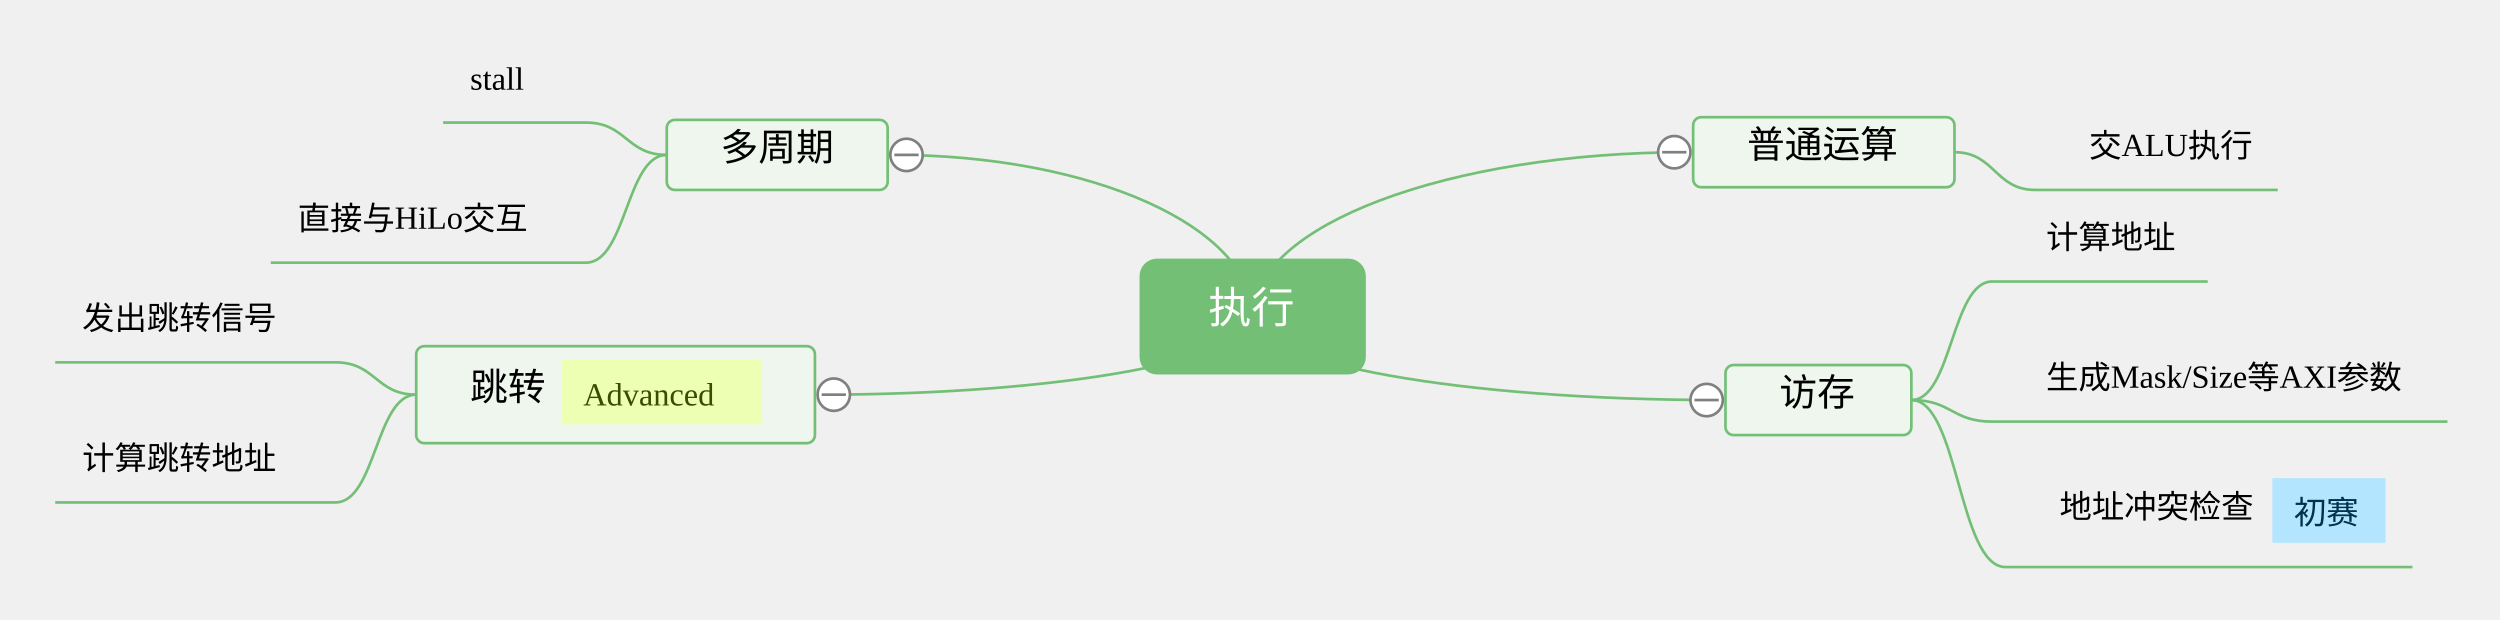
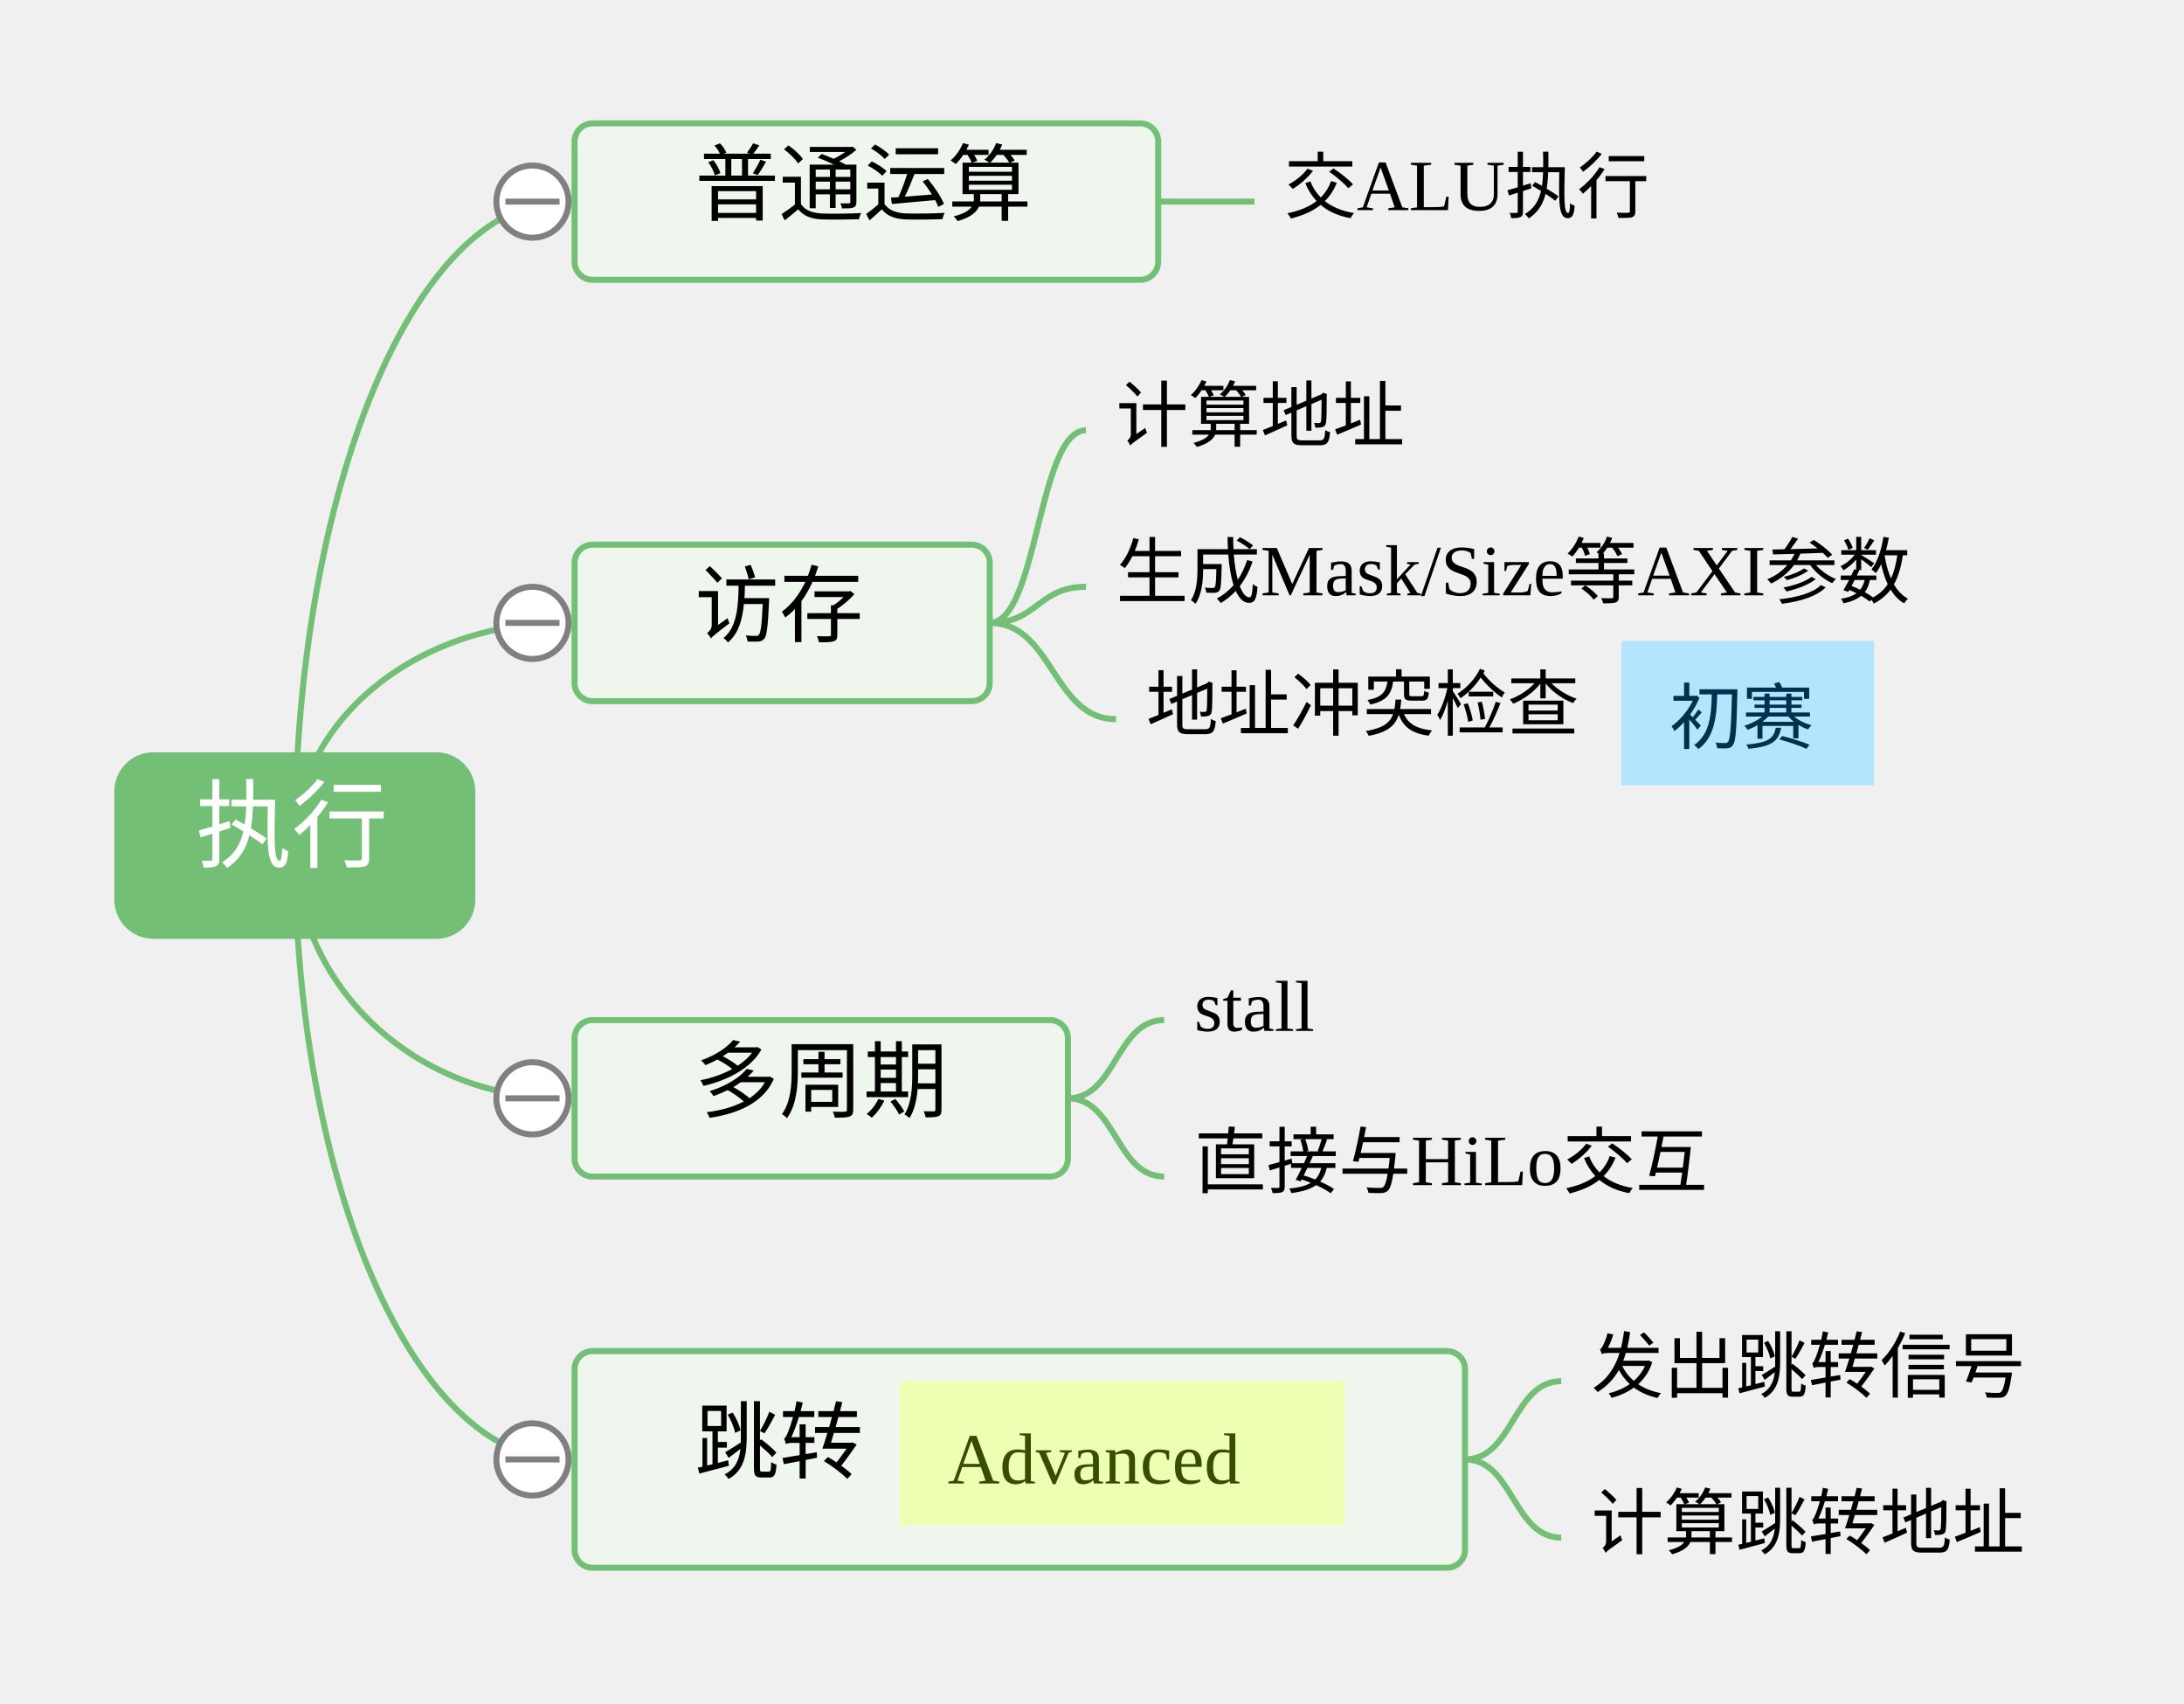
- <svg xmlns="http://www.w3.org/2000/svg" id="kity_svg_6" version="1.1" width="928" height="230" style="background: rgb(251, 251, 251); visibility: visible;" viewBox="0 0 928 230">
+ <svg xmlns="http://www.w3.org/2000/svg" id="kity_svg_6" version="1.1" width="363" height="283" style="background: rgb(251, 251, 251); visibility: visible;" viewBox="0 0 363 283">
  <defs id="kity_defs_7">
    <linearGradient id="kity_linearGradient_17" x1="0" y1="0" x2="0" y2="1">
      <stop id="kity_stop_18" offset="0" stop-color="rgb(255, 255, 255)" />
      <stop id="kity_stop_19" offset="1" stop-color="rgb(204, 204, 204)" />
    </linearGradient>
    <marker id="kity_marker_4" orient="auto" refX="6" refY="0" viewBox="-7 -7 14 14" markerWidth="7" markerHeight="7" markerUnits="userSpaceOnUse">
      <path id="kity_path_5" fill="rgb(191, 115, 115)" stroke="none" d="M6,0A6,6,0,1,1,-6,0A6,6,0,1,1,6,0" />
    </marker>
    <marker id="kity_marker_2" orient="auto" refX="6" refY="0" viewBox="-7 -7 14 14" markerWidth="7" markerHeight="7" markerUnits="userSpaceOnUse">
      <path id="kity_path_3" fill="rgb(115, 191, 118)" stroke="none" d="M6,0A6,6,0,1,1,-6,0A6,6,0,1,1,6,0" />
    </marker>
  </defs>
  <g id="kity_g_8">
    <g id="minder1" text-rendering="optimize-speed">
      <g id="minder_connect_group1">
-         <path id="kity_path_31" fill="none" stroke="rgb(115, 191, 118)" stroke-width="1" d="M465,117.5A161.5,61,0,0,1,626.5,56.5" />
-         <path id="kity_path_39" fill="none" stroke="rgb(115, 191, 118)" stroke-width="1" d="M465,117.5A173.5,31,0,0,0,638.5,148.5" />
-         <path id="kity_path_47" fill="none" stroke="rgb(115, 191, 118)" stroke-width="1" d="M465,117.5A133.5,60,0,0,0,331.5,57.5" />
-         <path id="kity_path_99" fill="none" stroke="rgb(115, 191, 118)" stroke-width="1" d="M465,117.5A160.5,29,0,0,1,304.5,146.5" />
-         <path id="kity_path_151" fill="none" stroke="rgb(115, 191, 118)" stroke-width="1" d="M709.5,148.5C724.5,148.5,724.5,104.5,739.5,104.5L819.5,104.5" />
-         <path id="kity_path_152" fill="none" stroke="rgb(115, 191, 118)" stroke-width="1" d="M709.5,148.5C724.5,148.5,724.5,156.5,739.5,156.5L908.5,156.5" />
-         <path id="kity_path_153" fill="none" stroke="rgb(115, 191, 118)" stroke-width="1" d="M709.5,148.5C727,148.5,727,210.5,744.5,210.5L895.5,210.5" />
-         <path id="kity_path_155" fill="none" stroke="rgb(115, 191, 118)" stroke-width="1" d="M725.5,56.5C740.5,56.5,740.5,70.5,755.5,70.5L845.5,70.5" />
-         <path id="kity_path_156" fill="none" stroke="rgb(115, 191, 118)" stroke-width="1" d="M247.5,57.5C232.5,57.5,232.5,45.5,217.5,45.5L164.5,45.5" />
-         <path id="kity_path_157" fill="none" stroke="rgb(115, 191, 118)" stroke-width="1" d="M247.5,57.5C232.5,57.5,232.5,97.5,217.5,97.5L100.5,97.5" />
-         <path id="kity_path_158" fill="none" stroke="rgb(115, 191, 118)" stroke-width="1" d="M154.5,146.5C139.5,146.5,139.5,134.5,124.5,134.5L20.5,134.5" />
-         <path id="kity_path_159" fill="none" stroke="rgb(115, 191, 118)" stroke-width="1" d="M154.5,146.5C139.5,146.5,139.5,186.5,124.5,186.5L20.5,186.5" />
+         <path id="kity_path_31" fill="none" stroke="rgb(115, 191, 118)" stroke-width="1" d="M49,140.5A44.5,107,0,0,1,93.5,33.5" />
+         <path id="kity_path_39" fill="none" stroke="rgb(115, 191, 118)" stroke-width="1" d="M49,140.5A44.5,37,0,0,1,93.5,103.5" />
+         <path id="kity_path_47" fill="none" stroke="rgb(115, 191, 118)" stroke-width="1" d="M49,140.5A44.5,42,0,0,0,93.5,182.5" />
+         <path id="kity_path_99" fill="none" stroke="rgb(115, 191, 118)" stroke-width="1" d="M49,140.5A44.5,102,0,0,0,93.5,242.5" />
+         <path id="kity_path_151" fill="none" stroke="rgb(115, 191, 118)" stroke-width="1" d="M164.5,103.5C172.5,103.5,172.5,71.5,180.5,71.5" />
+         <path id="kity_path_152" fill="none" stroke="rgb(115, 191, 118)" stroke-width="1" d="M164.5,103.5C172.5,103.5,172.5,97.5,180.5,97.5" />
+         <path id="kity_path_153" fill="none" stroke="rgb(115, 191, 118)" stroke-width="1" d="M164.5,103.5C175,103.5,175,119.5,185.5,119.5" />
+         <path id="kity_path_155" fill="none" stroke="rgb(115, 191, 118)" stroke-width="1" d="M192.5,33.5C200.5,33.5,200.5,33.5,208.5,33.5" />
+         <path id="kity_path_156" fill="none" stroke="rgb(115, 191, 118)" stroke-width="1" d="M177.5,182.5C185.5,182.5,185.5,169.5,193.5,169.5" />
+         <path id="kity_path_157" fill="none" stroke="rgb(115, 191, 118)" stroke-width="1" d="M177.5,182.5C185.5,182.5,185.5,195.5,193.5,195.5" />
+         <path id="kity_path_158" fill="none" stroke="rgb(115, 191, 118)" stroke-width="1" d="M243.5,242.5C251.5,242.5,251.5,229.5,259.5,229.5" />
+         <path id="kity_path_159" fill="none" stroke="rgb(115, 191, 118)" stroke-width="1" d="M243.5,242.5C251.5,242.5,251.5,255.5,259.5,255.5" />
      </g>
      <g id="minder_node1">
-         <path id="kity_path_138" fill="rgba(0, 0, 0, .25)" stroke="none" d="M447.5,105.5h58a5,5,0,0,1,5,5v24a5,5,0,0,1,-5,5h-58a5,5,0,0,1,-5,-5v-24a5,5,0,0,1,5,-5z" display="none" />
-         <path id="node_outline1" fill="rgb(115, 191, 118)" stroke="rgb(115, 191, 118)" d="M429.5,97.5h71a5,5,0,0,1,5,5v30a5,5,0,0,1,-5,5h-71a5,5,0,0,1,-5,-5v-30a5,5,0,0,1,5,-5z" stroke-width="3" />
+         <path id="kity_path_138" fill="rgba(0, 0, 0, .25)" stroke="none" d="M31.5,128.5h58a5,5,0,0,1,5,5v24a5,5,0,0,1,-5,5h-58a5,5,0,0,1,-5,-5v-24a5,5,0,0,1,5,-5z" display="none" />
+         <path id="node_outline1" fill="rgb(115, 191, 118)" stroke="rgb(115, 191, 118)" d="M25.5,126.5h47a5,5,0,0,1,5,5v18a5,5,0,0,1,-5,5h-47a5,5,0,0,1,-5,-5v-18a5,5,0,0,1,5,-5z" stroke-width="3" />
        <g id="node_text1" fill="white">
-           <text id="kity_text_22" text-rendering="inherit" font-size="16" dy=".8em" y="107.1" x="448.5">执行</text>
+           <text id="kity_text_22" text-rendering="inherit" font-size="16" dy=".8em" y="130.1" x="32.5">执行</text>
        </g>
      </g>
      <g id="kity_g_12" display="none">
-         <path id="kity_path_13" fill="none" stroke="none" d="M448.5,117.5h0v0h0z" />
+         <path id="kity_path_13" fill="none" stroke="none" d="M32.5,140.5h0v0h0z" />
      </g>
      <g id="kity_g_14" display="none">
-         <path id="kity_path_15" fill="rgba(0, 153, 5, 0.5)" stroke="none" d="M749.5,158.5h159v15h-159z" />
-         <path id="kity_path_16" fill="none" stroke="rgb(0, 128, 4)" d="M749.5,158.5L908.5,158.5" stroke-width="1" />
+         <path id="kity_path_15" fill="rgba(0, 153, 5, 0.5)" stroke="none" d="M333.5,181.5h159v15h-159z" />
+         <path id="kity_path_16" fill="none" stroke="rgb(0, 128, 4)" d="M333.5,181.5L492.5,181.5" stroke-width="1" />
      </g>
      <g id="minder_node2" opacity="1">
-         <path id="kity_path_134" fill="rgba(0, 0, 0, .25)" stroke="none" d="M647.5,49.5h75a5,5,0,0,1,5,5v14a5,5,0,0,1,-5,5h-75a5,5,0,0,1,-5,-5v-14a5,5,0,0,1,5,-5z" display="none" />
+         <path id="kity_path_134" fill="rgba(0, 0, 0, .25)" stroke="none" d="M114.5,26.5h75a5,5,0,0,1,5,5v14a5,5,0,0,1,-5,5h-75a5,5,0,0,1,-5,-5v-14a5,5,0,0,1,5,-5z" display="none" />
        <g id="node_expander1" style="cursor: pointer;">
-           <path id="kity_path_36" fill="white" stroke="gray" d="M627.5,56.5A6,6,0,1,1,615.5,56.5A6,6,0,1,1,627.5,56.5" />
-           <path id="kity_path_37" fill="none" stroke="gray" d="M617,56.5L626,56.5" />
+           <path id="kity_path_36" fill="white" stroke="gray" d="M94.5,33.5A6,6,0,1,1,82.5,33.5A6,6,0,1,1,94.5,33.5" />
+           <path id="kity_path_37" fill="none" stroke="gray" d="M84,33.5L93,33.5" />
        </g>
-         <path id="node_outline2" fill="rgb(238, 246, 238)" stroke="rgb(115, 191, 118)" d="M631.5,43.5h91a3,3,0,0,1,3,3v20a3,3,0,0,1,-3,3h-91a3,3,0,0,1,-3,-3v-20a3,3,0,0,1,3,-3z" stroke-width="1" />
+         <path id="node_outline2" fill="rgb(238, 246, 238)" stroke="rgb(115, 191, 118)" d="M98.5,20.5h91a3,3,0,0,1,3,3v20a3,3,0,0,1,-3,3h-91a3,3,0,0,1,-3,-3v-20a3,3,0,0,1,3,-3z" stroke-width="1" />
        <g id="node_text2" fill="black">
-           <text id="kity_text_33" text-rendering="inherit" font-size="14" dy=".8em" y="47.4" x="648.5">普通运算</text>
+           <text id="kity_text_33" text-rendering="inherit" font-size="14" dy=".8em" y="24.4" x="115.5">普通运算</text>
        </g>
      </g>
      <g id="minder_node3" opacity="1">
-         <path id="kity_path_135" fill="rgba(0, 0, 0, .25)" stroke="none" d="M659.5,141.5h43a5,5,0,0,1,5,5v14a5,5,0,0,1,-5,5h-43a5,5,0,0,1,-5,-5v-14a5,5,0,0,1,5,-5z" display="none" />
+         <path id="kity_path_135" fill="rgba(0, 0, 0, .25)" stroke="none" d="M114.5,96.5h43a5,5,0,0,1,5,5v14a5,5,0,0,1,-5,5h-43a5,5,0,0,1,-5,-5v-14a5,5,0,0,1,5,-5z" display="none" />
        <g id="node_expander2" style="cursor: pointer;">
-           <path id="kity_path_44" fill="white" stroke="gray" d="M639.5,148.5A6,6,0,1,1,627.5,148.5A6,6,0,1,1,639.5,148.5" />
-           <path id="kity_path_45" fill="none" stroke="gray" d="M629,148.5L638,148.5" />
+           <path id="kity_path_44" fill="white" stroke="gray" d="M94.5,103.5A6,6,0,1,1,82.5,103.5A6,6,0,1,1,94.5,103.5" />
+           <path id="kity_path_45" fill="none" stroke="gray" d="M84,103.5L93,103.5" />
        </g>
-         <path id="node_outline3" fill="rgb(238, 246, 238)" stroke="rgb(115, 191, 118)" d="M643.5,135.5h63a3,3,0,0,1,3,3v20a3,3,0,0,1,-3,3h-63a3,3,0,0,1,-3,-3v-20a3,3,0,0,1,3,-3z" stroke-width="1" />
+         <path id="node_outline3" fill="rgb(238, 246, 238)" stroke="rgb(115, 191, 118)" d="M98.5,90.5h63a3,3,0,0,1,3,3v20a3,3,0,0,1,-3,3h-63a3,3,0,0,1,-3,-3v-20a3,3,0,0,1,3,-3z" stroke-width="1" />
        <g id="node_text3" fill="black">
-           <text id="kity_text_41" text-rendering="inherit" font-size="14" dy=".8em" y="139.4" x="660.5">访存</text>
+           <text id="kity_text_41" text-rendering="inherit" font-size="14" dy=".8em" y="94.4" x="115.5">访存</text>
        </g>
      </g>
      <g id="minder_node4" opacity="1">
-         <path id="kity_path_136" fill="rgba(0, 0, 0, .25)" stroke="none" d="M266.5,50.5h58a5,5,0,0,1,5,5v14a5,5,0,0,1,-5,5h-58a5,5,0,0,1,-5,-5v-14a5,5,0,0,1,5,-5z" display="none" />
+         <path id="kity_path_136" fill="rgba(0, 0, 0, .25)" stroke="none" d="M114.5,175.5h58a5,5,0,0,1,5,5v14a5,5,0,0,1,-5,5h-58a5,5,0,0,1,-5,-5v-14a5,5,0,0,1,5,-5z" display="none" />
        <g id="node_expander3" style="cursor: pointer;">
-           <path id="kity_path_52" fill="white" stroke="gray" d="M342.5,57.5A6,6,0,1,1,330.5,57.5A6,6,0,1,1,342.5,57.5" />
-           <path id="kity_path_53" fill="none" stroke="gray" d="M332,57.5L341,57.5" />
+           <path id="kity_path_52" fill="white" stroke="gray" d="M94.5,182.5A6,6,0,1,1,82.5,182.5A6,6,0,1,1,94.5,182.5" />
+           <path id="kity_path_53" fill="none" stroke="gray" d="M84,182.5L93,182.5" />
        </g>
-         <path id="node_outline4" fill="rgb(238, 246, 238)" stroke="rgb(115, 191, 118)" d="M250.5,44.5h76a3,3,0,0,1,3,3v20a3,3,0,0,1,-3,3h-76a3,3,0,0,1,-3,-3v-20a3,3,0,0,1,3,-3z" stroke-width="1" />
+         <path id="node_outline4" fill="rgb(238, 246, 238)" stroke="rgb(115, 191, 118)" d="M98.5,169.5h76a3,3,0,0,1,3,3v20a3,3,0,0,1,-3,3h-76a3,3,0,0,1,-3,-3v-20a3,3,0,0,1,3,-3z" stroke-width="1" />
        <g id="node_text4" fill="black">
-           <text id="kity_text_49" text-rendering="inherit" font-size="14" dy=".8em" y="48.4" x="267.5">多周期</text>
+           <text id="kity_text_49" text-rendering="inherit" font-size="14" dy=".8em" y="173.4" x="115.5">多周期</text>
        </g>
      </g>
      <g id="minder_node10" opacity="1">
-         <path id="kity_path_137" fill="rgba(0, 0, 0, .25)" stroke="none" d="M173.5,135.5h122a5,5,0,0,1,5,5v22a5,5,0,0,1,-5,5h-122a5,5,0,0,1,-5,-5v-22a5,5,0,0,1,5,-5z" display="none" />
+         <path id="kity_path_137" fill="rgba(0, 0, 0, .25)" stroke="none" d="M114.5,231.5h122a5,5,0,0,1,5,5v22a5,5,0,0,1,-5,5h-122a5,5,0,0,1,-5,-5v-22a5,5,0,0,1,5,-5z" display="none" />
        <g id="node_expander9" style="cursor: pointer;">
-           <path id="kity_path_104" fill="white" stroke="gray" d="M315.5,146.5A6,6,0,1,1,303.5,146.5A6,6,0,1,1,315.5,146.5" />
-           <path id="kity_path_105" fill="none" stroke="gray" d="M305,146.5L314,146.5" />
+           <path id="kity_path_104" fill="white" stroke="gray" d="M94.5,242.5A6,6,0,1,1,82.5,242.5A6,6,0,1,1,94.5,242.5" />
+           <path id="kity_path_105" fill="none" stroke="gray" d="M84,242.5L93,242.5" />
        </g>
-         <path id="node_outline10" fill="rgb(238, 246, 238)" stroke="rgb(115, 191, 118)" d="M157.5,128.5h142a3,3,0,0,1,3,3v30a3,3,0,0,1,-3,3h-142a3,3,0,0,1,-3,-3v-30a3,3,0,0,1,3,-3z" stroke-width="1" />
+         <path id="node_outline10" fill="rgb(238, 246, 238)" stroke="rgb(115, 191, 118)" d="M98.5,224.5h142a3,3,0,0,1,3,3v30a3,3,0,0,1,-3,3h-142a3,3,0,0,1,-3,-3v-30a3,3,0,0,1,3,-3z" stroke-width="1" />
        <g id="node_text10" fill="black">
-           <text id="kity_text_101" text-rendering="inherit" font-size="14" dy=".8em" y="137.4" x="174.5">跳转</text>
+           <text id="kity_text_101" text-rendering="inherit" font-size="14" dy=".8em" y="233.4" x="115.5">跳转</text>
        </g>
        <g id="kity_g_114">
          <g id="kity_g_115">
-             <path id="kity_path_116" fill="rgb(236, 255, 179)" stroke="none" d="M208.5,133.5h74v24h-74z" />
-             <text id="kity_text_117" text-rendering="geometricPrecision" font-size="12" dy="5" x="216.5" fill="rgb(57, 77, 0)" y="145.5">Advanced</text>
+             <path id="kity_path_116" fill="rgb(236, 255, 179)" stroke="none" d="M149.5,229.5h74v24h-74z" />
+             <text id="kity_text_117" text-rendering="geometricPrecision" font-size="12" dy="5" x="157.5" fill="rgb(57, 77, 0)" y="241.5">Advanced</text>
          </g>
        </g>
      </g>
      <g id="minder_node6">
-         <path id="kity_path_140" fill="rgba(0, 0, 0, .25)" stroke="none" d="M790,62h0a34,34,0,0,1,34,34v0a34,34,0,0,1,-34,34h0a34,34,0,0,1,-34,-34v0a34,34,0,0,1,34,-34z" display="none" />
+         <path id="kity_path_140" fill="rgba(0, 0, 0, .25)" stroke="none" d="M216,43h0a34,34,0,0,1,34,34v0a34,34,0,0,1,-34,34h0a34,34,0,0,1,-34,-34v0a34,34,0,0,1,34,-34z" display="none" />
        <g id="node_expander5" style="cursor: pointer;" display="none">
-           <path id="kity_path_68" fill="white" stroke="gray" d="M749.5,90.5A6,6,0,1,1,737.5,90.5A6,6,0,1,1,749.5,90.5" />
+           <path id="kity_path_68" fill="white" stroke="gray" d="M180.5,71.5A6,6,0,1,1,168.5,71.5A6,6,0,1,1,180.5,71.5" />
          <path id="kity_path_69" fill="none" stroke="gray" />
        </g>
-         <path id="node_outline6" fill="none" stroke="none" d="M754.5,79.5h60a5,5,0,0,1,5,5v12a5,5,0,0,1,-5,5h-60a5,5,0,0,1,-5,-5v-12a5,5,0,0,1,5,-5z" stroke-width="3" />
+         <path id="node_outline6" fill="none" stroke="none" d="M185.5,62.5h50a5,5,0,0,1,5,5v8a5,5,0,0,1,-5,5h-50a5,5,0,0,1,-5,-5v-8a5,5,0,0,1,5,-5z" stroke-width="3" />
        <g id="node_text6" fill="black">
-           <text id="kity_text_65" text-rendering="inherit" font-size="12" dy=".8em" y="82.7" x="759.5">计算地址</text>
+           <text id="kity_text_65" text-rendering="inherit" font-size="12" dy=".8em" y="63.7" x="185.5">计算地址</text>
        </g>
      </g>
      <g id="minder_node7">
-         <path id="kity_path_141" fill="rgba(0, 0, 0, .25)" stroke="none" d="M838.5,67h0a81,81,0,0,1,81,81v0a81,81,0,0,1,-81,81h0a81,81,0,0,1,-81,-81v0a81,81,0,0,1,81,-81z" display="none" />
+         <path id="kity_path_141" fill="rgba(0, 0, 0, .25)" stroke="none" d="M264.5,22h0a81,81,0,0,1,81,81v0a81,81,0,0,1,-81,81h0a81,81,0,0,1,-81,-81v0a81,81,0,0,1,81,-81z" display="none" />
        <g id="node_expander6" style="cursor: pointer;" display="none">
-           <path id="kity_path_76" fill="white" stroke="gray" d="M749.5,142.5A6,6,0,1,1,737.5,142.5A6,6,0,1,1,749.5,142.5" />
+           <path id="kity_path_76" fill="white" stroke="gray" d="M180.5,97.5A6,6,0,1,1,168.5,97.5A6,6,0,1,1,180.5,97.5" />
          <path id="kity_path_77" fill="none" stroke="gray" />
        </g>
-         <path id="node_outline7" fill="none" stroke="none" d="M754.5,131.5h149a5,5,0,0,1,5,5v12a5,5,0,0,1,-5,5h-149a5,5,0,0,1,-5,-5v-12a5,5,0,0,1,5,-5z" stroke-width="3" />
+         <path id="node_outline7" fill="none" stroke="none" d="M185.5,88.5h139a5,5,0,0,1,5,5v8a5,5,0,0,1,-5,5h-139a5,5,0,0,1,-5,-5v-8a5,5,0,0,1,5,-5z" stroke-width="3" />
        <g id="node_text7" fill="black">
-           <text id="kity_text_73" text-rendering="inherit" font-size="12" dy=".8em" y="134.7" x="759.5">生成Mask/Size等AXI参数</text>
+           <text id="kity_text_73" text-rendering="inherit" font-size="12" dy=".8em" y="89.7" x="185.5">生成Mask/Size等AXI参数</text>
        </g>
      </g>
      <g id="minder_node8" opacity="1">
-         <path id="kity_path_142" fill="rgba(0, 0, 0, .25)" stroke="none" d="M837.5,119.5h0a76,76,0,0,1,76,76v0a76,76,0,0,1,-76,76h0a76,76,0,0,1,-76,-76v0a76,76,0,0,1,76,-76z" display="none" />
+         <path id="kity_path_142" fill="rgba(0, 0, 0, .25)" stroke="none" d="M263.5,48.5h0a76,76,0,0,1,76,76v0a76,76,0,0,1,-76,76h0a76,76,0,0,1,-76,-76v0a76,76,0,0,1,76,-76z" display="none" />
        <g id="node_expander7" style="cursor: pointer;" display="none">
-           <path id="kity_path_84" fill="white" stroke="gray" d="M754.5,190.5A6,6,0,1,1,742.5,190.5A6,6,0,1,1,754.5,190.5" />
+           <path id="kity_path_84" fill="white" stroke="gray" d="M185.5,119.5A6,6,0,1,1,173.5,119.5A6,6,0,1,1,185.5,119.5" />
          <path id="kity_path_85" fill="none" stroke="gray" />
        </g>
-         <path id="node_outline8" fill="none" stroke="none" d="M759.5,173.5h131a5,5,0,0,1,5,5v24a5,5,0,0,1,-5,5h-131a5,5,0,0,1,-5,-5v-24a5,5,0,0,1,5,-5z" stroke-width="3" />
+         <path id="node_outline8" fill="none" stroke="none" d="M190.5,104.5h121a5,5,0,0,1,5,5v20a5,5,0,0,1,-5,5h-121a5,5,0,0,1,-5,-5v-20a5,5,0,0,1,5,-5z" stroke-width="3" />
        <g id="node_text8" fill="black">
-           <text id="kity_text_81" text-rendering="inherit" font-size="12" dy=".8em" y="182.7" x="764.5">地址冲突检查</text>
+           <text id="kity_text_81" text-rendering="inherit" font-size="12" dy=".8em" y="111.7" x="190.5">地址冲突检查</text>
        </g>
        <g id="kity_g_86">
          <g id="kity_g_87">
-             <path id="kity_path_88" fill="rgb(179, 229, 255)" stroke="none" d="M843.5,177.5h42v24h-42z" />
-             <text id="kity_text_89" text-rendering="geometricPrecision" font-size="12" dy="5" x="851.5" fill="rgb(0, 50, 77)" y="189.5">初赛</text>
+             <path id="kity_path_88" fill="rgb(179, 229, 255)" stroke="none" d="M269.5,106.5h42v24h-42z" />
+             <text id="kity_text_89" text-rendering="geometricPrecision" font-size="12" dy="5" x="277.5" fill="rgb(0, 50, 77)" y="118.5">初赛</text>
          </g>
        </g>
      </g>
      <g id="minder_node5">
-         <path id="kity_path_139" fill="rgba(0, 0, 0, .25)" stroke="none" d="M812,23h0a39,39,0,0,1,39,39v0a39,39,0,0,1,-39,39h0a39,39,0,0,1,-39,-39v0a39,39,0,0,1,39,-39z" display="none" />
+         <path id="kity_path_139" fill="rgba(0, 0, 0, .25)" stroke="none" d="M250,0h0a39,39,0,0,1,39,39v0a39,39,0,0,1,-39,39h0a39,39,0,0,1,-39,-39v0a39,39,0,0,1,39,-39z" display="none" />
        <g id="node_expander4" style="cursor: pointer;" display="none">
-           <path id="kity_path_60" fill="white" stroke="gray" d="M765.5,56.5A6,6,0,1,1,753.5,56.5A6,6,0,1,1,765.5,56.5" />
+           <path id="kity_path_60" fill="white" stroke="gray" d="M208.5,33.5A6,6,0,1,1,196.5,33.5A6,6,0,1,1,208.5,33.5" />
          <path id="kity_path_61" fill="none" stroke="gray" />
        </g>
-         <path id="node_outline5" fill="none" stroke="none" d="M770.5,45.5h70a5,5,0,0,1,5,5v12a5,5,0,0,1,-5,5h-70a5,5,0,0,1,-5,-5v-12a5,5,0,0,1,5,-5z" stroke-width="3" />
+         <path id="node_outline5" fill="none" stroke="none" d="M213.5,24.5h60a5,5,0,0,1,5,5v8a5,5,0,0,1,-5,5h-60a5,5,0,0,1,-5,-5v-8a5,5,0,0,1,5,-5z" stroke-width="3" />
        <g id="node_text5" fill="black">
-           <text id="kity_text_57" text-rendering="inherit" font-size="12" dy=".8em" y="48.7" x="775.5">交ALU执行</text>
+           <text id="kity_text_57" text-rendering="inherit" font-size="12" dy=".8em" y="25.7" x="213.5">交ALU执行</text>
        </g>
      </g>
      <g id="minder_node9">
-         <path id="kity_path_143" fill="rgba(0, 0, 0, .25)" stroke="none" d="M191,16h0a21,21,0,0,1,21,21v0a21,21,0,0,1,-21,21h0a21,21,0,0,1,-21,-21v0a21,21,0,0,1,21,-21z" display="none" />
+         <path id="kity_path_143" fill="rgba(0, 0, 0, .25)" stroke="none" d="M215,154h0a21,21,0,0,1,21,21v0a21,21,0,0,1,-21,21h0a21,21,0,0,1,-21,-21v0a21,21,0,0,1,21,-21z" display="none" />
        <g id="node_expander8" style="cursor: pointer;" display="none">
-           <path id="kity_path_96" fill="white" stroke="gray" d="M219.5,31.5A6,6,0,1,1,207.5,31.5A6,6,0,1,1,219.5,31.5" />
+           <path id="kity_path_96" fill="white" stroke="gray" d="M193.5,169.5A6,6,0,1,1,181.5,169.5A6,6,0,1,1,193.5,169.5" />
          <path id="kity_path_97" fill="none" stroke="gray" />
        </g>
-         <path id="node_outline9" fill="none" stroke="none" d="M169.5,20.5h33a5,5,0,0,1,5,5v12a5,5,0,0,1,-5,5h-33a5,5,0,0,1,-5,-5v-12a5,5,0,0,1,5,-5z" stroke-width="3" />
+         <path id="node_outline9" fill="none" stroke="none" d="M198.5,160.5h23a5,5,0,0,1,5,5v8a5,5,0,0,1,-5,5h-23a5,5,0,0,1,-5,-5v-8a5,5,0,0,1,5,-5z" stroke-width="3" />
        <g id="node_text9" fill="black">
-           <text id="kity_text_93" text-rendering="inherit" font-size="12" dy=".8em" y="23.7" x="174.5">stall</text>
+           <text id="kity_text_93" text-rendering="inherit" font-size="12" dy=".8em" y="161.7" x="198.5">stall</text>
        </g>
      </g>
      <g id="minder_node11">
-         <path id="kity_path_144" fill="rgba(0, 0, 0, .25)" stroke="none" d="M161,36h0a53,53,0,0,1,53,53v0a53,53,0,0,1,-53,53h0a53,53,0,0,1,-53,-53v0a53,53,0,0,1,53,-53z" display="none" />
+         <path id="kity_path_144" fill="rgba(0, 0, 0, .25)" stroke="none" d="M249,148h0a53,53,0,0,1,53,53v0a53,53,0,0,1,-53,53h0a53,53,0,0,1,-53,-53v0a53,53,0,0,1,53,-53z" display="none" />
        <g id="node_expander10" style="cursor: pointer;" display="none">
-           <path id="kity_path_112" fill="white" stroke="gray" d="M219.5,83.5A6,6,0,1,1,207.5,83.5A6,6,0,1,1,219.5,83.5" />
+           <path id="kity_path_112" fill="white" stroke="gray" d="M193.5,195.5A6,6,0,1,1,181.5,195.5A6,6,0,1,1,193.5,195.5" />
          <path id="kity_path_113" fill="none" stroke="gray" />
        </g>
-         <path id="node_outline11" fill="none" stroke="none" d="M105.5,72.5h97a5,5,0,0,1,5,5v12a5,5,0,0,1,-5,5h-97a5,5,0,0,1,-5,-5v-12a5,5,0,0,1,5,-5z" stroke-width="3" />
+         <path id="node_outline11" fill="none" stroke="none" d="M198.5,186.5h87a5,5,0,0,1,5,5v8a5,5,0,0,1,-5,5h-87a5,5,0,0,1,-5,-5v-8a5,5,0,0,1,5,-5z" stroke-width="3" />
        <g id="node_text11" fill="black">
-           <text id="kity_text_109" text-rendering="inherit" font-size="12" dy=".8em" y="75.7" x="110.5">直接与HiLo交互</text>
+           <text id="kity_text_109" text-rendering="inherit" font-size="12" dy=".8em" y="187.7" x="198.5">直接与HiLo交互</text>
        </g>
      </g>
      <g id="minder_node12">
-         <path id="kity_path_145" fill="rgba(0, 0, 0, .25)" stroke="none" d="M74,80h0a46,46,0,0,1,46,46v0a46,46,0,0,1,-46,46h0a46,46,0,0,1,-46,-46v0a46,46,0,0,1,46,-46z" display="none" />
+         <path id="kity_path_145" fill="rgba(0, 0, 0, .25)" stroke="none" d="M308,189h0a46,46,0,0,1,46,46v0a46,46,0,0,1,-46,46h0a46,46,0,0,1,-46,-46v0a46,46,0,0,1,46,-46z" display="none" />
        <g id="node_expander11" style="cursor: pointer;" display="none">
-           <path id="kity_path_124" fill="white" stroke="gray" d="M126.5,120.5A6,6,0,1,1,114.5,120.5A6,6,0,1,1,126.5,120.5" />
+           <path id="kity_path_124" fill="white" stroke="gray" d="M259.5,229.5A6,6,0,1,1,247.5,229.5A6,6,0,1,1,259.5,229.5" />
          <path id="kity_path_125" fill="none" stroke="gray" />
        </g>
-         <path id="node_outline12" fill="none" stroke="none" d="M25.5,109.5h84a5,5,0,0,1,5,5v12a5,5,0,0,1,-5,5h-84a5,5,0,0,1,-5,-5v-12a5,5,0,0,1,5,-5z" stroke-width="3" />
+         <path id="node_outline12" fill="none" stroke="none" d="M264.5,220.5h74a5,5,0,0,1,5,5v8a5,5,0,0,1,-5,5h-74a5,5,0,0,1,-5,-5v-8a5,5,0,0,1,5,-5z" stroke-width="3" />
        <g id="node_text12" fill="black">
-           <text id="kity_text_121" text-rendering="inherit" font-size="12" dy=".8em" y="112.7" x="30.5">发出跳转信号</text>
+           <text id="kity_text_121" text-rendering="inherit" font-size="12" dy=".8em" y="221.7" x="264.5">发出跳转信号</text>
        </g>
      </g>
      <g id="minder_node13">
-         <path id="kity_path_146" fill="rgba(0, 0, 0, .25)" stroke="none" d="M74,132h0a46,46,0,0,1,46,46v0a46,46,0,0,1,-46,46h0a46,46,0,0,1,-46,-46v0a46,46,0,0,1,46,-46z" display="none" />
+         <path id="kity_path_146" fill="rgba(0, 0, 0, .25)" stroke="none" d="M308,215h0a46,46,0,0,1,46,46v0a46,46,0,0,1,-46,46h0a46,46,0,0,1,-46,-46v0a46,46,0,0,1,46,-46z" display="none" />
        <g id="node_expander12" style="cursor: pointer;" display="none">
-           <path id="kity_path_132" fill="white" stroke="gray" d="M126.5,172.5A6,6,0,1,1,114.5,172.5A6,6,0,1,1,126.5,172.5" />
+           <path id="kity_path_132" fill="white" stroke="gray" d="M259.5,255.5A6,6,0,1,1,247.5,255.5A6,6,0,1,1,259.5,255.5" />
          <path id="kity_path_133" fill="none" stroke="gray" />
        </g>
-         <path id="node_outline13" fill="none" stroke="none" d="M25.5,161.5h84a5,5,0,0,1,5,5v12a5,5,0,0,1,-5,5h-84a5,5,0,0,1,-5,-5v-12a5,5,0,0,1,5,-5z" stroke-width="3" />
+         <path id="node_outline13" fill="none" stroke="none" d="M264.5,246.5h74a5,5,0,0,1,5,5v8a5,5,0,0,1,-5,5h-74a5,5,0,0,1,-5,-5v-8a5,5,0,0,1,5,-5z" stroke-width="3" />
        <g id="node_text13" fill="black">
-           <text id="kity_text_129" text-rendering="inherit" font-size="12" dy=".8em" y="164.7" x="30.5">计算跳转地址</text>
+           <text id="kity_text_129" text-rendering="inherit" font-size="12" dy=".8em" y="247.7" x="264.5">计算跳转地址</text>
        </g>
      </g>
    </g>
  </g>
</svg>
